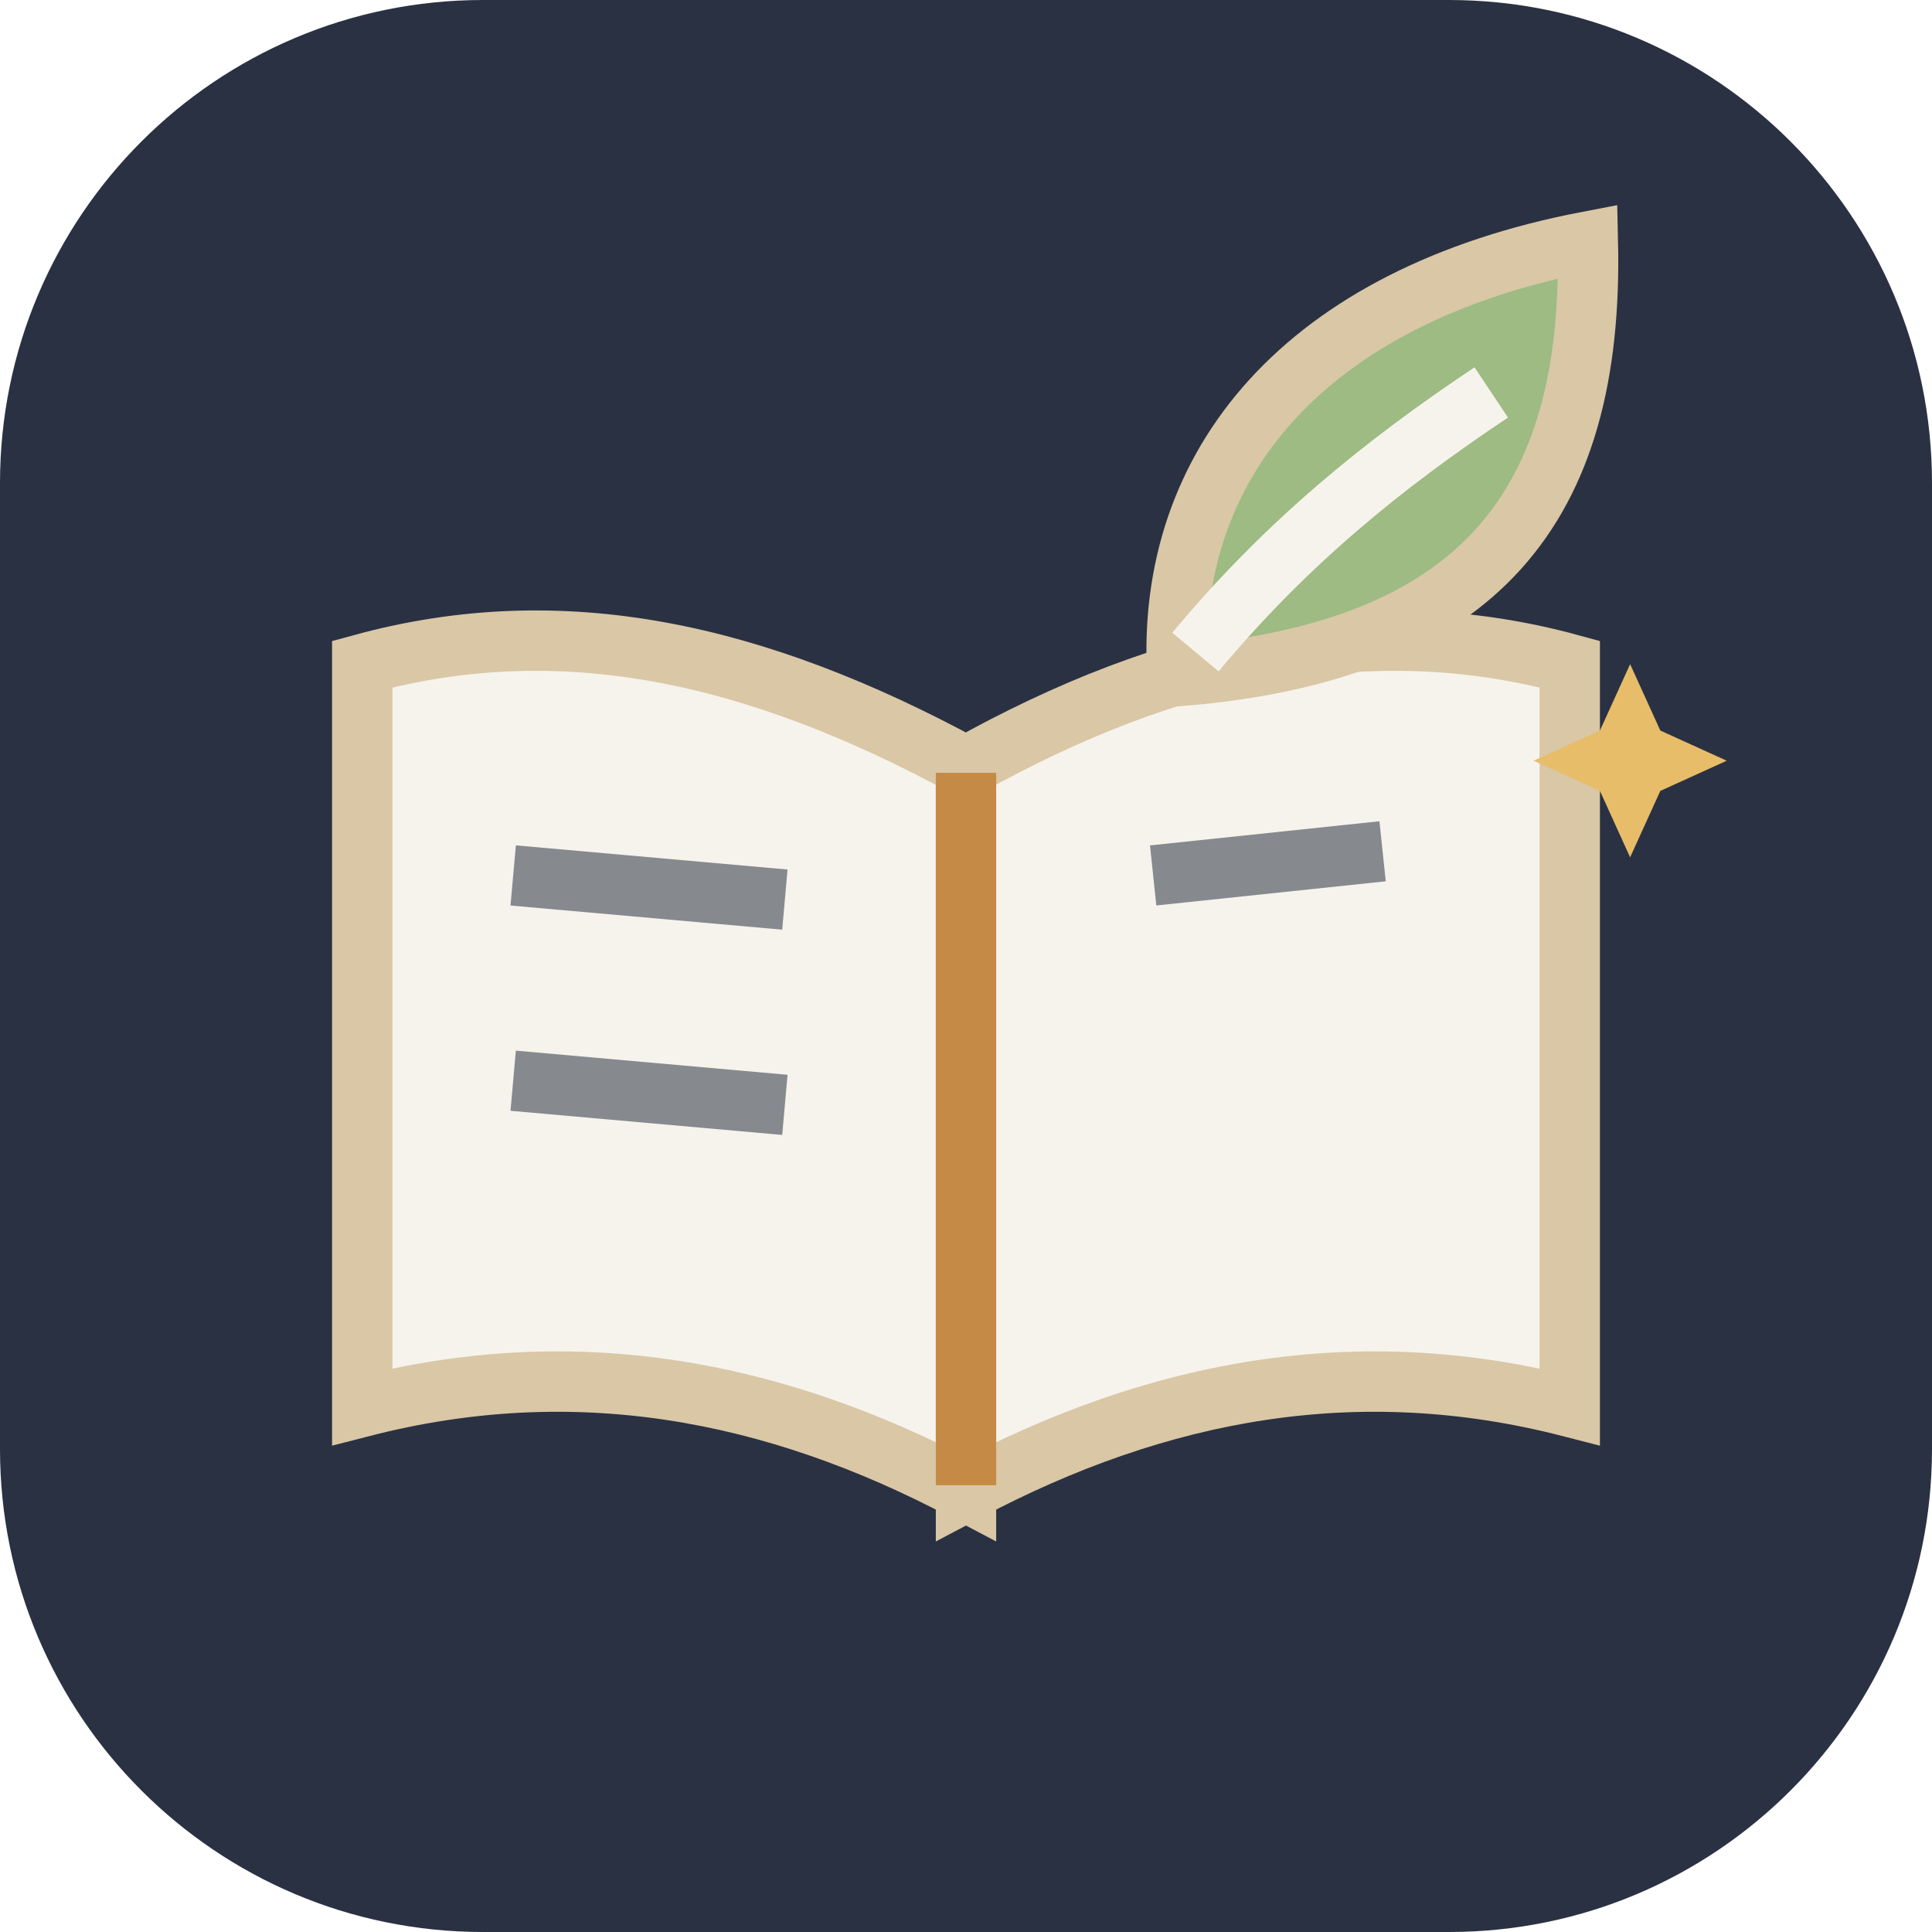
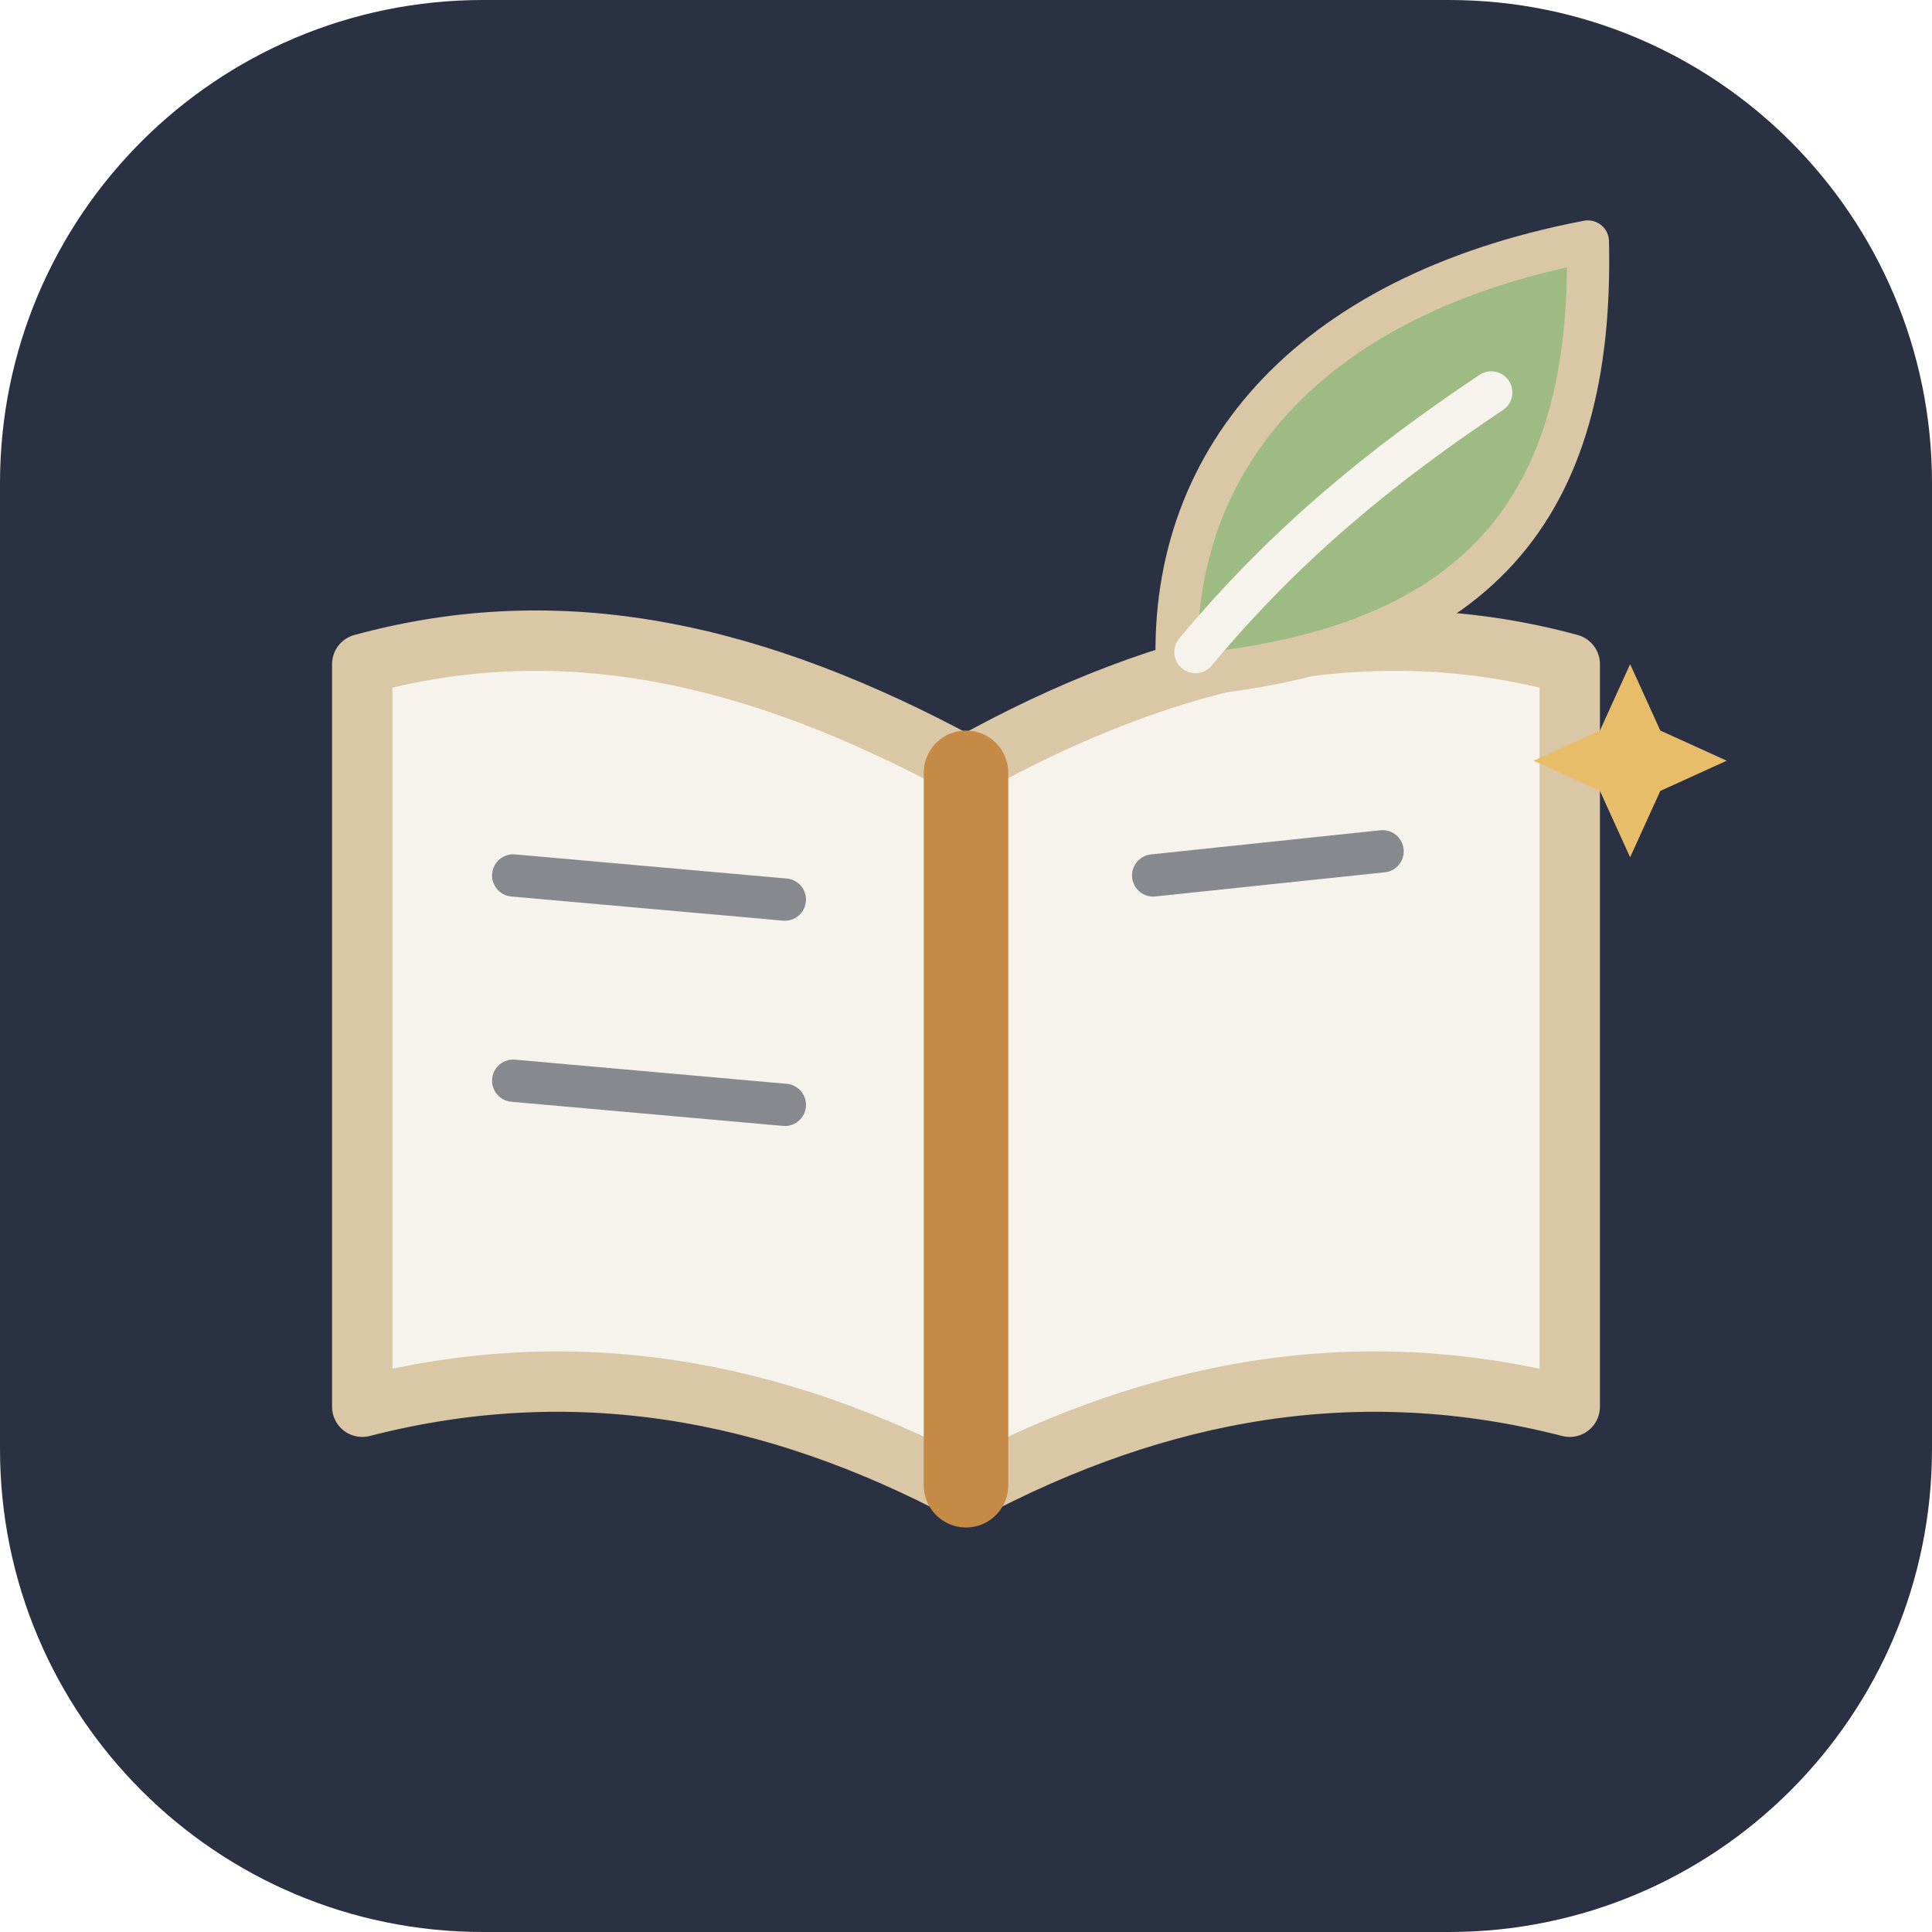
<svg xmlns="http://www.w3.org/2000/svg" width="32" height="32" viewBox="0 0 32 32">
-   className="brand-icon"
-   viewBox="0 0 32 32"
-   aria-hidden="true"
- &gt;
  <rect width="32" height="32" rx="8" fill="#2a3142" />
-   <path d="M6 11c3.3-.9 6.5-.2 10 1.7v12c-3.2-1.7-6.5-2.3-10-1.4V11Z" fill="#f6f3ec" stroke="#d9c7a6" strokeLinejoin="round" />
-   <path d="M16 12.7c3.4-1.9 6.7-2.6 10-1.7v12.3c-3.5-.9-6.8-.3-10 1.4v-12Z" fill="#f6f3ec" stroke="#d9c7a6" strokeLinejoin="round" />
-   <path d="M16 12.8v11.8" fill="none" stroke="#c58a45" strokeLinecap="round" strokeWidth="1.4" />
-   <path d="M19.5 11.2c-.2-3.5 2.1-6.3 6.8-7.2.1 4.4-1.8 6.8-6.8 7.2Z" fill="#9dbb83" stroke="#d9c7a6" strokeLinejoin="round" strokeWidth=".7" />
-   <path d="M19.8 10.8c1.5-1.8 3.1-3.1 4.9-4.3" fill="none" stroke="#f6f3ec" strokeLinecap="round" strokeWidth=".7" />
-   <path d="m8.5 14.5 4.5.4m-4.5 3 4.5.4m6.1-3.8 3.8-.4" fill="none" stroke="#2a3142" strokeLinecap="round" strokeWidth=".7" opacity=".55" />
+   <path d="M6 11c3.3-.9 6.5-.2 10 1.7v12c-3.2-1.7-6.5-2.3-10-1.4V11Z" fill="#f6f3ec" stroke="#d9c7a6" stroke-linejoin="round" />
+   <path d="M16 12.7c3.4-1.9 6.7-2.6 10-1.7v12.3c-3.5-.9-6.8-.3-10 1.4v-12Z" fill="#f6f3ec" stroke="#d9c7a6" stroke-linejoin="round" />
+   <path d="M16 12.8v11.8" fill="none" stroke="#c58a45" stroke-linecap="round" stroke-width="1.4" />
+   <path d="M19.5 11.2c-.2-3.5 2.1-6.3 6.8-7.2.1 4.4-1.8 6.8-6.8 7.2Z" fill="#9dbb83" stroke="#d9c7a6" stroke-linejoin="round" stroke-width=".7" />
+   <path d="M19.8 10.8c1.5-1.8 3.1-3.1 4.9-4.3" fill="none" stroke="#f6f3ec" stroke-linecap="round" stroke-width=".7" />
+   <path d="m8.5 14.5 4.5.4m-4.5 3 4.5.4m6.1-3.8 3.8-.4" fill="none" stroke="#2a3142" stroke-linecap="round" stroke-width=".7" opacity=".55" />
  <path d="m27 11 .5 1.1 1.1.5-1.1.5L27 14.2l-.5-1.1-1.1-.5 1.1-.5L27 11Z" fill="#e7bd69" />
</svg>
